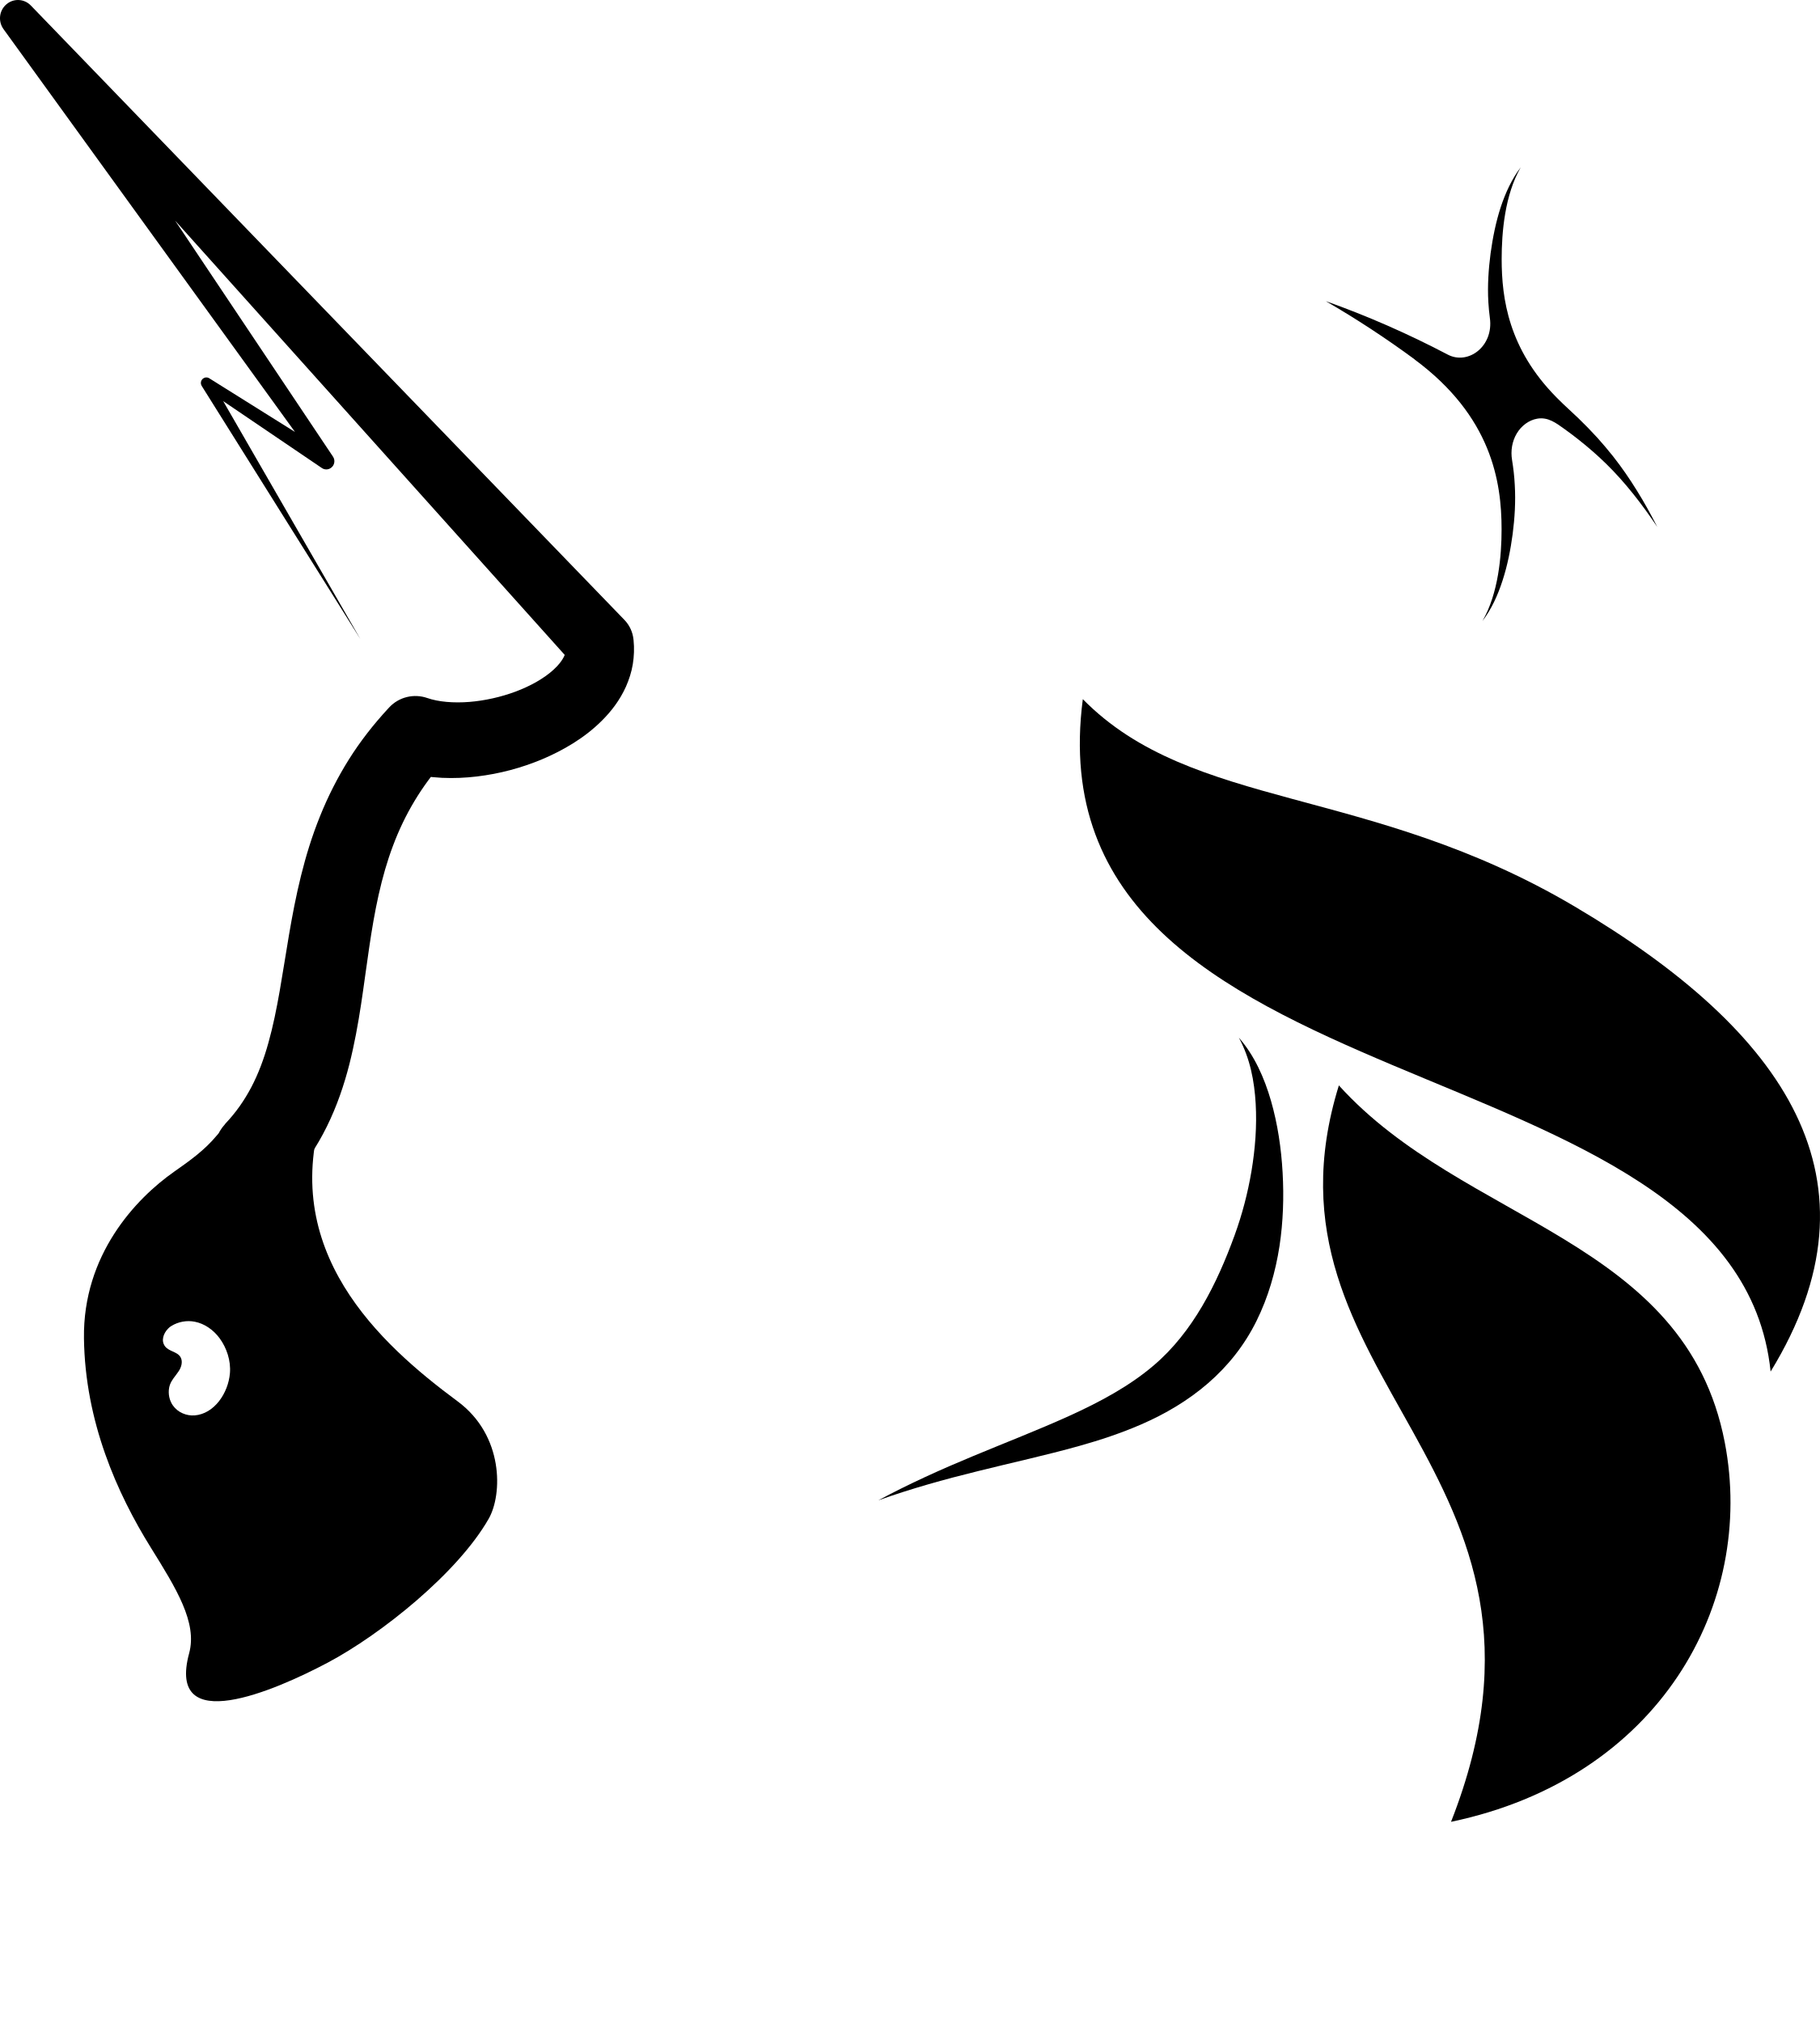
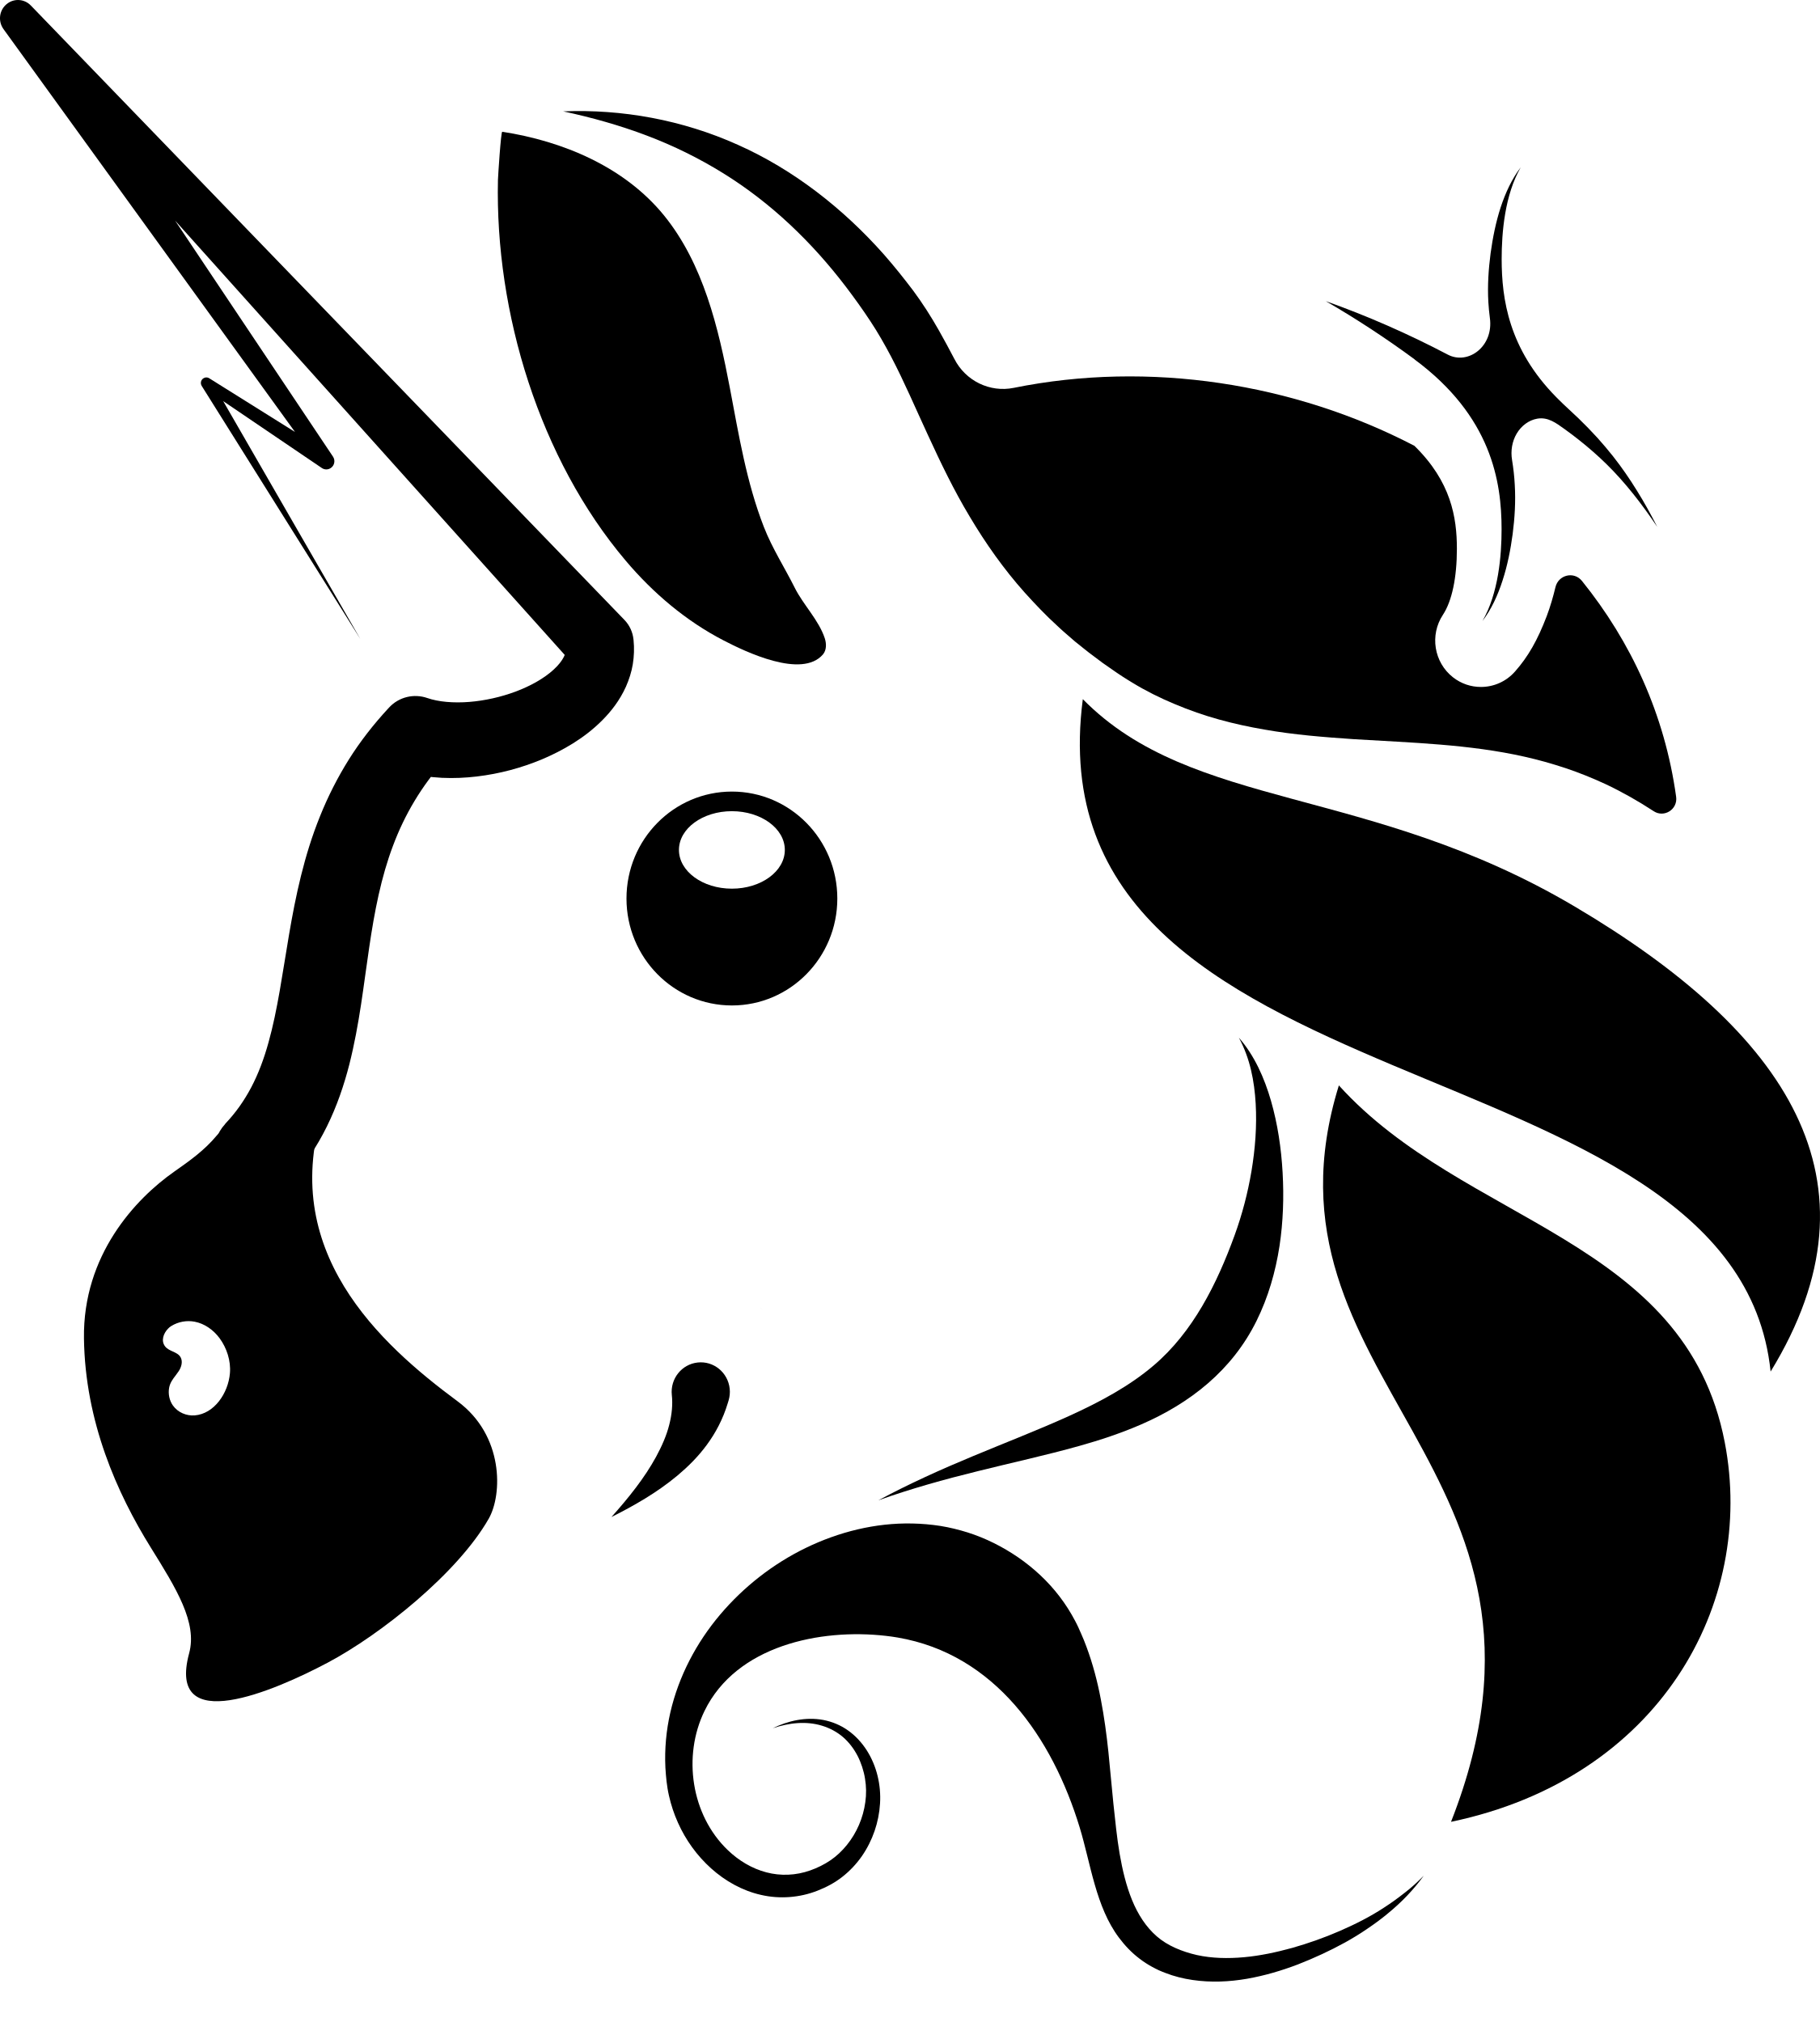
<svg xmlns="http://www.w3.org/2000/svg" width="45" height="50" viewBox="0 0 45 50" fill="none">
  <path d="M5.575 27.782C5.827 27.517 6.038 27.218 6.214 26.884C6.39 26.549 6.528 26.179 6.639 25.777C6.864 24.975 6.984 24.066 7.146 23.115C7.308 22.165 7.517 21.16 7.912 20.185C8.107 19.698 8.348 19.223 8.629 18.775C8.911 18.326 9.239 17.909 9.594 17.524L9.618 17.498C9.866 17.229 10.239 17.148 10.563 17.26C10.838 17.357 11.22 17.388 11.604 17.357C11.989 17.326 12.385 17.237 12.75 17.101C13.114 16.965 13.456 16.774 13.69 16.557C13.807 16.451 13.893 16.34 13.941 16.244C13.99 16.147 14.004 16.076 14.002 15.989L14.226 16.488L0.126 0.768L0.813 0.197L8.229 11.285L8.233 11.291C8.295 11.383 8.272 11.51 8.18 11.572C8.11 11.621 8.022 11.618 7.956 11.572L5.029 9.587L5.219 9.4L8.91 15.802L4.988 9.544C4.948 9.48 4.966 9.395 5.029 9.355C5.074 9.325 5.13 9.326 5.173 9.353L5.177 9.356L8.173 11.232L7.901 11.521L0.086 0.719C-0.059 0.517 -0.017 0.235 0.182 0.088C0.362 -0.047 0.61 -0.023 0.762 0.136L0.775 0.149L15.44 15.33C15.569 15.464 15.643 15.632 15.662 15.805L15.665 15.83C15.685 16.027 15.678 16.23 15.646 16.426C15.614 16.622 15.552 16.808 15.477 16.979C15.323 17.321 15.108 17.595 14.882 17.82C14.656 18.046 14.414 18.228 14.166 18.383C13.918 18.537 13.664 18.665 13.405 18.775C12.887 18.991 12.351 19.134 11.79 19.201C11.51 19.234 11.223 19.248 10.928 19.234C10.632 19.219 10.325 19.177 10.008 19.083L10.976 18.82C10.427 19.436 10.008 20.135 9.718 20.911C9.424 21.687 9.259 22.537 9.127 23.44C8.991 24.344 8.893 25.31 8.636 26.326C8.506 26.832 8.331 27.351 8.083 27.854C7.836 28.356 7.513 28.839 7.132 29.258L7.127 29.262C6.729 29.7 6.055 29.728 5.624 29.323C5.193 28.919 5.165 28.236 5.564 27.798C5.564 27.796 5.572 27.787 5.575 27.782Z" fill="black" />
  <path fill-rule="evenodd" clip-rule="evenodd" d="M4.305 28.974C4.684 28.708 5.055 28.448 5.367 28.07C5.367 28.07 7.391 25.991 8.017 27.372C6.841 30.922 9.404 33.238 11.313 34.651C12.46 35.498 12.425 36.955 12.084 37.554C11.318 38.898 9.421 40.414 8.105 41.113C6.789 41.811 4.112 42.968 4.677 40.88C4.882 40.123 4.36 39.284 3.729 38.269C2.894 36.926 2.104 35.156 2.076 33.096C2.047 31.037 3.348 29.646 4.305 28.974ZM4.083 33.295C3.973 33.154 4.044 32.969 4.155 32.855C4.179 32.829 4.206 32.807 4.235 32.79C4.409 32.682 4.618 32.646 4.813 32.683C5.055 32.729 5.275 32.883 5.429 33.091C5.606 33.332 5.711 33.648 5.685 33.956C5.644 34.451 5.296 34.962 4.813 35C4.611 35.015 4.398 34.929 4.274 34.753C4.189 34.633 4.155 34.47 4.181 34.322C4.202 34.196 4.272 34.103 4.344 34.01C4.369 33.977 4.393 33.945 4.416 33.91C4.483 33.812 4.524 33.674 4.468 33.568C4.427 33.489 4.348 33.454 4.268 33.418C4.199 33.386 4.13 33.355 4.083 33.295Z" fill="black" />
  <path d="M13.598 38.566C13.552 38.598 13.504 38.629 13.453 38.662C13.501 38.63 13.55 38.598 13.598 38.566Z" fill="black" />
  <path d="M13.317 38.758C13.361 38.728 13.407 38.697 13.456 38.664C13.41 38.695 13.364 38.727 13.317 38.758Z" fill="black" />
+   <path d="M18.864 32.405C18.842 32.378 18.82 32.353 18.796 32.328L18.816 32.35C18.831 32.367 18.847 32.386 18.864 32.405Z" fill="black" />
+   <path d="M35.203 46.382C34.954 46.727 34.654 47.039 34.322 47.31C34.241 47.381 34.154 47.443 34.07 47.509C33.982 47.572 33.897 47.636 33.806 47.695C33.629 47.817 33.446 47.928 33.258 48.033C32.882 48.24 32.491 48.42 32.089 48.577C31.685 48.731 31.266 48.855 30.832 48.931C30.397 49.006 29.944 49.028 29.487 48.961C29.259 48.928 29.032 48.872 28.812 48.786C28.757 48.766 28.703 48.742 28.649 48.719C28.595 48.692 28.538 48.666 28.486 48.636C28.378 48.577 28.275 48.511 28.178 48.436C27.98 48.287 27.811 48.108 27.666 47.914C27.093 47.151 26.97 46.091 26.696 45.191C26.019 42.967 24.599 40.905 22.196 40.493C22.098 40.476 21.999 40.462 21.899 40.451C20.281 40.266 18.206 40.691 17.419 42.309C16.874 43.428 17.09 44.88 17.991 45.746C18.263 46.009 18.593 46.206 18.947 46.299C19.302 46.393 19.679 46.377 20.032 46.252C20.207 46.191 20.383 46.104 20.532 46.002C20.685 45.899 20.822 45.768 20.942 45.619C21.181 45.324 21.343 44.952 21.395 44.564C21.423 44.37 21.42 44.172 21.387 43.978C21.372 43.881 21.347 43.786 21.317 43.692C21.286 43.598 21.249 43.506 21.204 43.419C21.113 43.244 20.993 43.084 20.844 42.955C20.694 42.826 20.515 42.731 20.323 42.673C20.13 42.614 19.924 42.595 19.718 42.609C19.511 42.623 19.305 42.67 19.106 42.736C19.483 42.551 19.921 42.451 20.357 42.531C20.573 42.573 20.784 42.659 20.967 42.79C21.152 42.92 21.309 43.092 21.432 43.284C21.677 43.669 21.788 44.139 21.759 44.599C21.731 45.06 21.577 45.513 21.31 45.899C21.176 46.091 21.013 46.265 20.825 46.412C20.636 46.56 20.431 46.667 20.212 46.753C19.776 46.925 19.279 46.965 18.816 46.857C18.353 46.753 17.929 46.513 17.582 46.201C17.234 45.888 16.954 45.501 16.763 45.072C16.666 44.858 16.592 44.633 16.54 44.402C16.513 44.286 16.495 44.167 16.481 44.052C16.469 43.938 16.458 43.824 16.452 43.709C16.43 43.251 16.472 42.789 16.575 42.342C16.782 41.446 17.221 40.618 17.804 39.928C18.388 39.238 19.114 38.67 19.925 38.276C20.736 37.883 21.64 37.653 22.56 37.673C22.789 37.678 23.017 37.697 23.25 37.733C23.479 37.77 23.707 37.826 23.927 37.895C24.371 38.036 24.79 38.247 25.175 38.511C25.56 38.777 25.91 39.1 26.198 39.478C26.343 39.667 26.471 39.869 26.583 40.082C26.613 40.135 26.637 40.19 26.663 40.243C26.688 40.297 26.709 40.349 26.733 40.401C26.756 40.454 26.779 40.505 26.8 40.558L26.862 40.719C27.022 41.148 27.136 41.587 27.219 42.025C27.303 42.461 27.361 42.897 27.406 43.327L27.529 44.6C27.574 45.021 27.615 45.44 27.683 45.838C27.752 46.238 27.845 46.629 27.99 46.984C28.134 47.337 28.335 47.651 28.603 47.883C28.865 48.112 29.222 48.259 29.592 48.344C29.965 48.426 30.362 48.434 30.759 48.398C31.158 48.362 31.557 48.276 31.953 48.167C32.349 48.054 32.74 47.917 33.121 47.751C33.501 47.586 33.873 47.4 34.222 47.17C34.398 47.057 34.567 46.934 34.732 46.804C34.898 46.678 35.053 46.534 35.203 46.382Z" fill="black" />
+   <path d="M17.994 34.698C17.877 35.089 17.692 35.436 17.475 35.73C17.258 36.025 17.01 36.269 16.753 36.485C16.495 36.7 16.227 36.886 15.953 37.054C15.679 37.221 15.4 37.372 15.118 37.513C15.329 37.277 15.533 37.036 15.72 36.789C15.908 36.542 16.078 36.286 16.221 36.025C16.363 35.764 16.48 35.498 16.546 35.237C16.614 34.976 16.636 34.725 16.611 34.495C16.569 34.095 16.854 33.735 17.25 33.692C17.645 33.649 17.999 33.938 18.042 34.34C18.053 34.439 18.042 34.536 18.016 34.626L17.994 34.698Z" fill="black" />
+   <path d="M12.418 3.258C13.913 3.489 15.436 4.121 16.418 5.327C17.391 6.526 17.762 8.102 18.046 9.593C18.266 10.751 18.457 11.928 18.887 13.031C19.095 13.564 19.4 14.033 19.652 14.538C19.862 14.957 20.245 15.335 20.393 15.784C20.436 15.916 20.438 16.074 20.349 16.181C19.828 16.793 18.422 16.112 17.892 15.837C16.963 15.357 16.148 14.666 15.472 13.866C13.344 11.353 12.237 7.736 12.312 4.446C12.315 4.353 12.385 3.253 12.418 3.258Z" fill="black" />
+   <path fill-rule="evenodd" clip-rule="evenodd" d="M20.703 22.219C20.703 23.679 19.536 24.863 18.097 24.863C16.657 24.863 15.49 23.679 15.49 22.219C15.49 20.758 16.657 19.574 18.097 19.574C19.536 19.574 20.703 20.758 20.703 22.219ZM18.096 21.975C18.819 21.975 19.405 21.546 19.405 21.017C19.405 20.488 18.819 20.059 18.096 20.059C17.373 20.059 16.787 20.488 16.787 21.017C16.787 21.546 17.373 21.975 18.096 21.975Z" fill="black" />
+   <path d="M41.443 19.703C41.486 20.013 41.148 20.229 40.889 20.06C40.501 19.806 40.101 19.58 39.69 19.386C39.368 19.238 39.041 19.105 38.708 18.994C38.376 18.884 38.038 18.789 37.696 18.712C36.33 18.404 34.919 18.367 33.468 18.278C32.742 18.228 32.004 18.172 31.26 18.04C30.887 17.976 30.515 17.896 30.143 17.793C29.772 17.69 29.404 17.562 29.044 17.41C28.683 17.26 28.329 17.084 27.991 16.877C27.907 16.827 27.824 16.774 27.74 16.72C27.656 16.666 27.579 16.612 27.5 16.557L27.264 16.393L27.035 16.221C26.879 16.108 26.733 15.983 26.582 15.865C26.508 15.802 26.436 15.738 26.363 15.675C26.291 15.613 26.218 15.549 26.149 15.482C25.863 15.222 25.596 14.941 25.336 14.653C24.82 14.075 24.37 13.437 23.979 12.779C23.583 12.121 23.256 11.438 22.948 10.768C22.637 10.099 22.358 9.438 22.036 8.825C21.874 8.518 21.706 8.223 21.522 7.945C21.331 7.654 21.127 7.371 20.918 7.095C20.077 5.991 19.069 5.019 17.882 4.284C17.29 3.917 16.657 3.604 15.993 3.353C15.329 3.101 14.636 2.906 13.926 2.754C15.375 2.695 16.868 2.962 18.244 3.581C19.621 4.194 20.85 5.158 21.858 6.296C22.109 6.582 22.346 6.879 22.575 7.181C22.809 7.496 23.019 7.826 23.208 8.159C23.344 8.398 23.473 8.639 23.597 8.876C23.875 9.419 24.473 9.711 25.065 9.591C28.417 8.912 32.003 9.477 34.971 11.024C35.877 11.909 36.022 12.793 36.022 13.57C36.022 14.284 35.9 14.864 35.677 15.202C35.346 15.704 35.455 16.379 35.925 16.748C36.13 16.909 36.373 16.987 36.616 16.987C36.929 16.987 37.239 16.857 37.462 16.602C37.784 16.237 38.015 15.833 38.243 15.236C38.334 14.995 38.405 14.745 38.459 14.52C38.531 14.213 38.918 14.12 39.115 14.366C40.327 15.869 41.161 17.665 41.443 19.703Z" fill="black" />
  <path d="M40.977 13.03C40.598 12.466 40.186 11.933 39.722 11.478C39.505 11.265 39.278 11.067 39.043 10.881C38.927 10.789 38.807 10.698 38.687 10.612C38.471 10.457 38.274 10.307 38.008 10.353C37.803 10.389 37.616 10.526 37.5 10.723C37.387 10.914 37.348 11.148 37.386 11.375C37.419 11.578 37.443 11.784 37.453 11.989C37.478 12.406 37.451 12.815 37.401 13.205C37.349 13.596 37.272 13.982 37.152 14.352C37.034 14.72 36.873 15.071 36.654 15.356C37.05 14.673 37.127 13.74 37.127 13.088C37.127 11.906 36.877 10.295 34.974 8.887H34.978C34.27 8.366 33.537 7.885 32.781 7.447C33.804 7.81 34.812 8.252 35.797 8.769C36.296 9.032 36.937 8.569 36.837 7.86C36.82 7.732 36.808 7.603 36.8 7.472C36.776 7.056 36.805 6.653 36.855 6.266C36.908 5.879 36.985 5.495 37.103 5.131C37.223 4.767 37.383 4.42 37.601 4.137C37.205 4.82 37.129 5.754 37.129 6.405C37.129 7.394 37.304 8.629 38.476 9.818C38.495 9.837 38.514 9.856 38.532 9.874C38.692 10.036 38.862 10.184 39.026 10.342C39.189 10.5 39.347 10.662 39.501 10.831C39.633 10.978 39.761 11.13 39.885 11.286C40.095 11.553 40.291 11.836 40.472 12.13C40.654 12.421 40.819 12.722 40.977 13.03Z" fill="black" />
  <path d="M33.104 26.84C30.836 34.161 39.325 36.279 35.877 45.05C41.032 43.972 43.415 39.66 42.645 35.666C41.669 30.61 36.203 30.269 33.104 26.84Z" fill="black" />
  <path d="M31.636 30.813C31.537 31.454 31.357 32.078 31.07 32.659C30.465 33.885 29.428 34.699 28.203 35.229C27.712 35.441 27.204 35.61 26.689 35.754C25.847 35.99 25.009 36.171 24.18 36.378C23.35 36.582 22.527 36.811 21.717 37.1C22.475 36.692 23.263 36.337 24.061 36.006C24.856 35.674 25.66 35.365 26.429 35.016C27.196 34.669 27.928 34.274 28.522 33.767C29.499 32.938 30.092 31.739 30.526 30.546C30.711 30.038 30.852 29.502 30.944 28.955C31.035 28.408 31.079 27.85 31.047 27.29C31.015 26.734 30.909 26.17 30.631 25.66C31.013 26.093 31.261 26.651 31.426 27.222C31.591 27.797 31.679 28.394 31.713 28.996C31.747 29.601 31.727 30.213 31.636 30.813Z" fill="black" />
  <path d="M26.773 17.289C25.428 27.625 42.912 25.56 43.779 33.916C46.675 29.19 44.164 25.51 38.936 22.417C33.843 19.404 29.49 20.051 26.773 17.289Z" fill="black" />
</svg>
